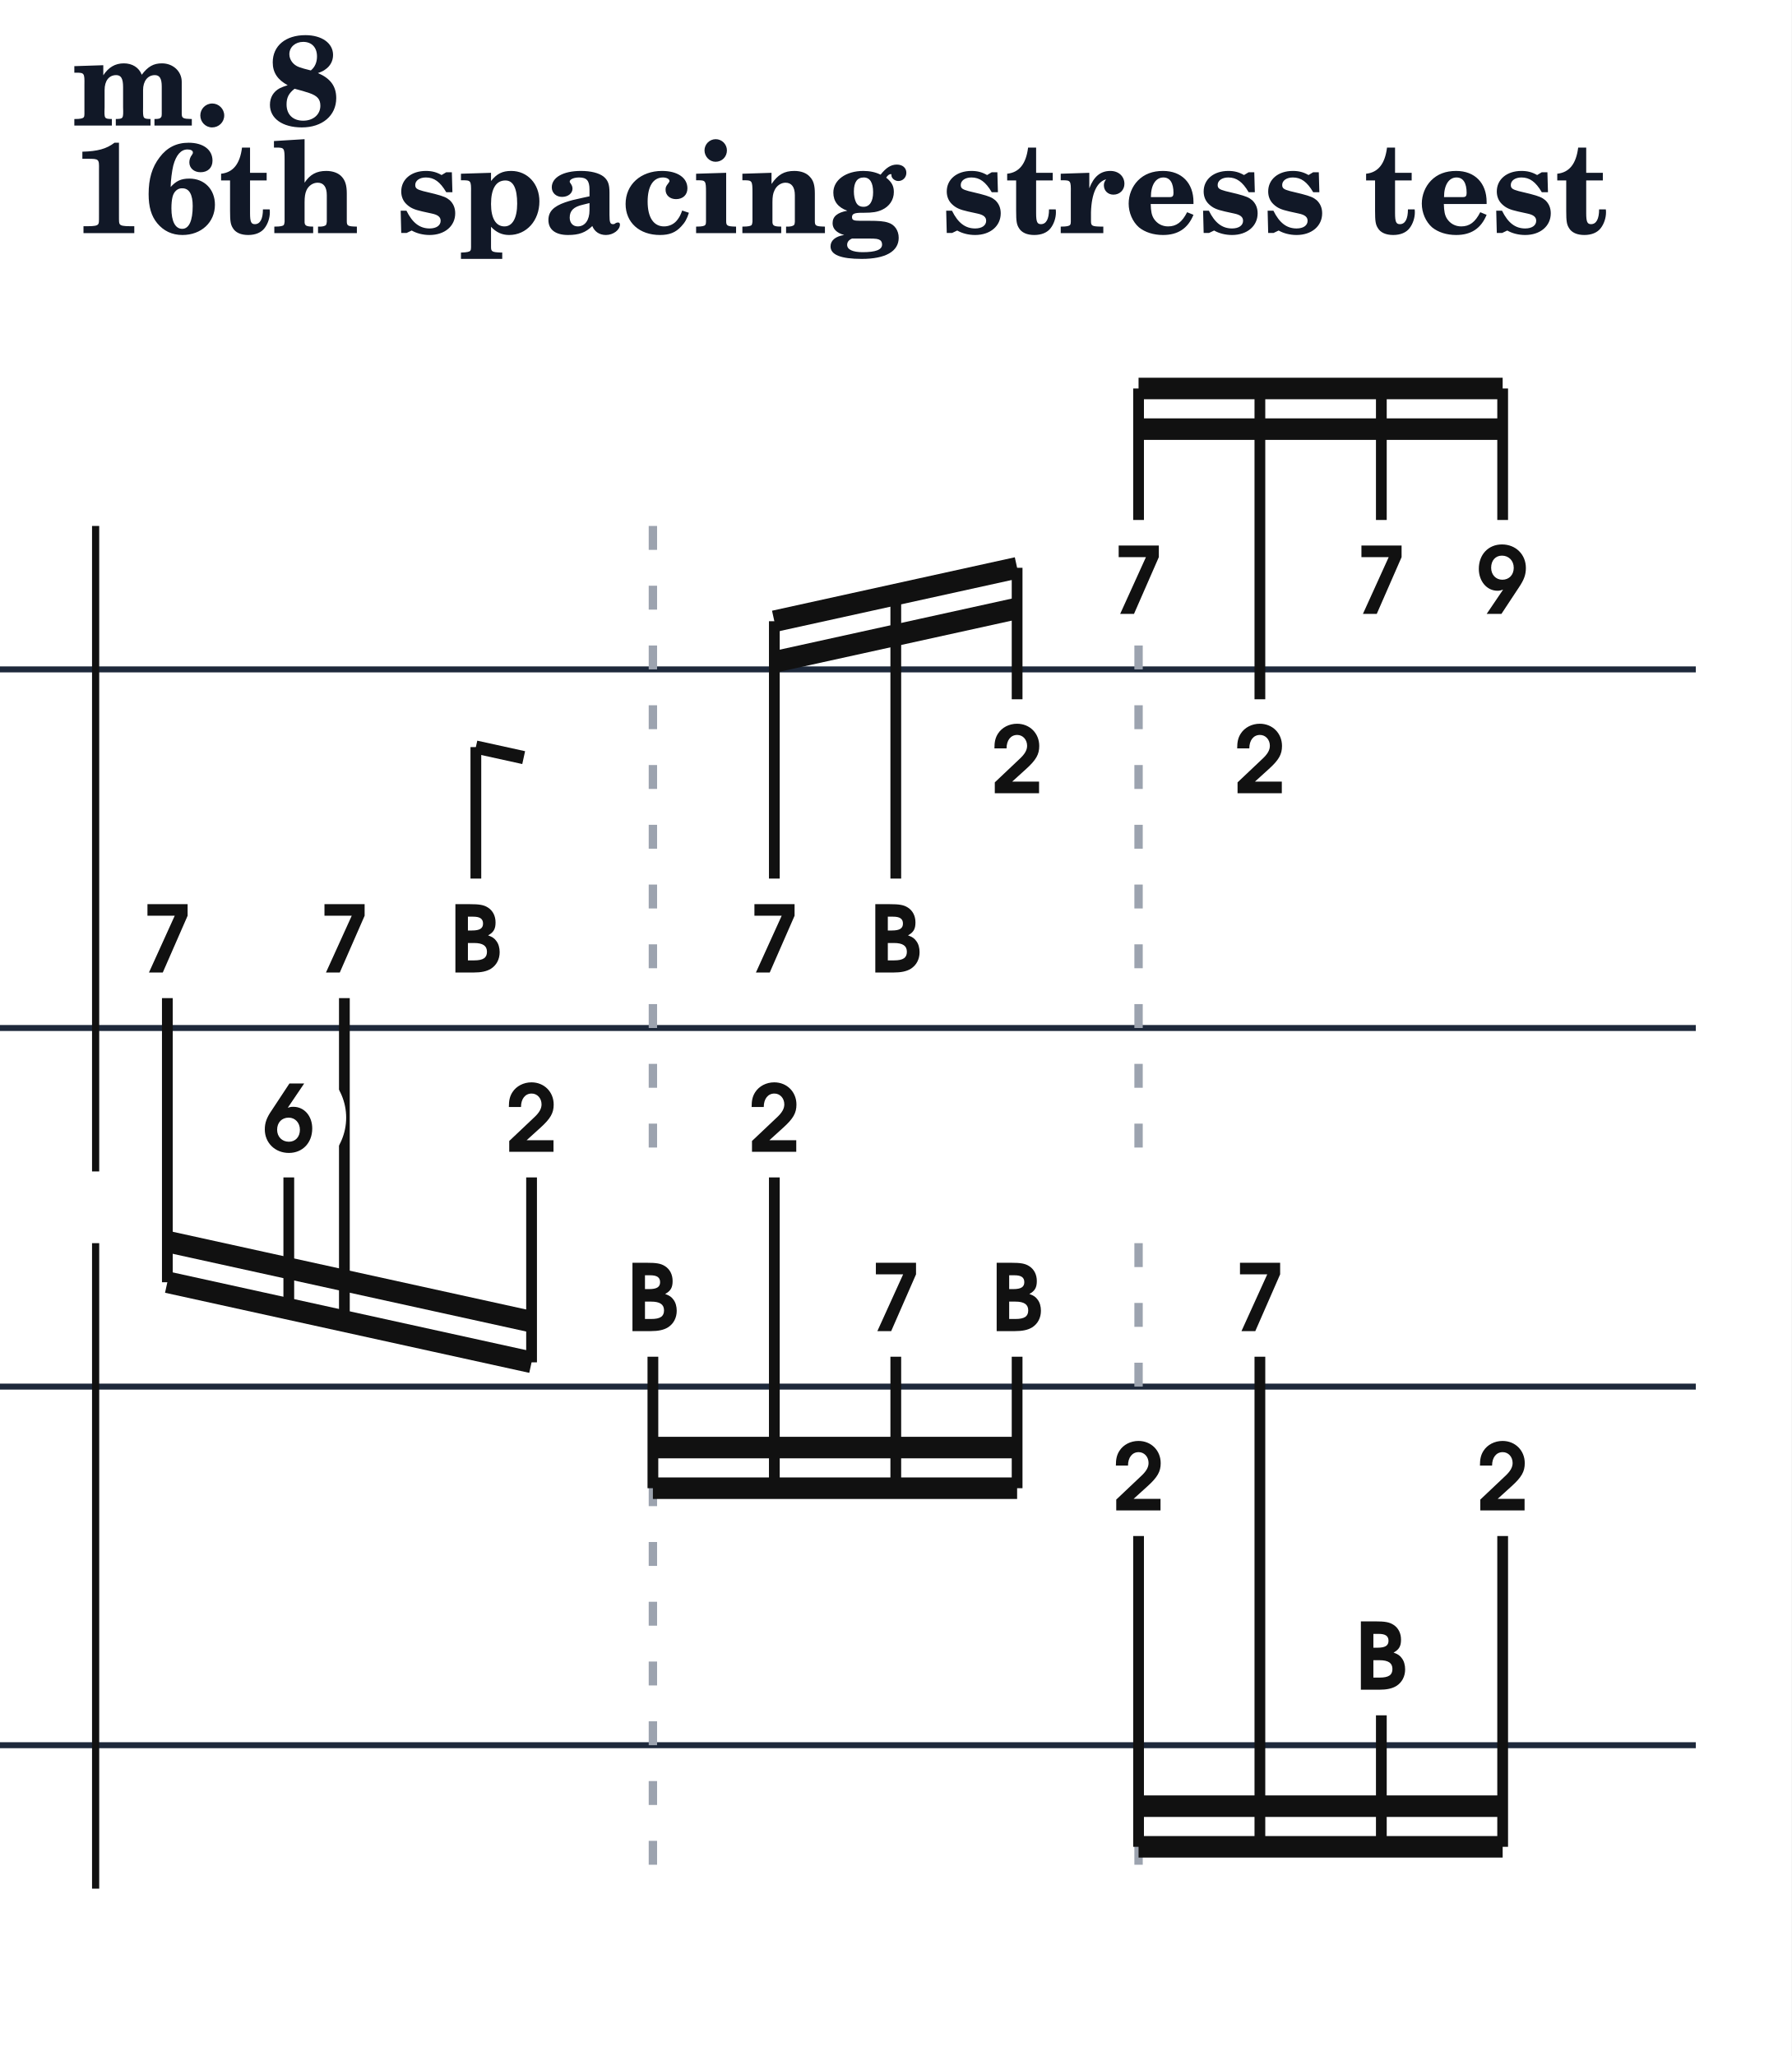
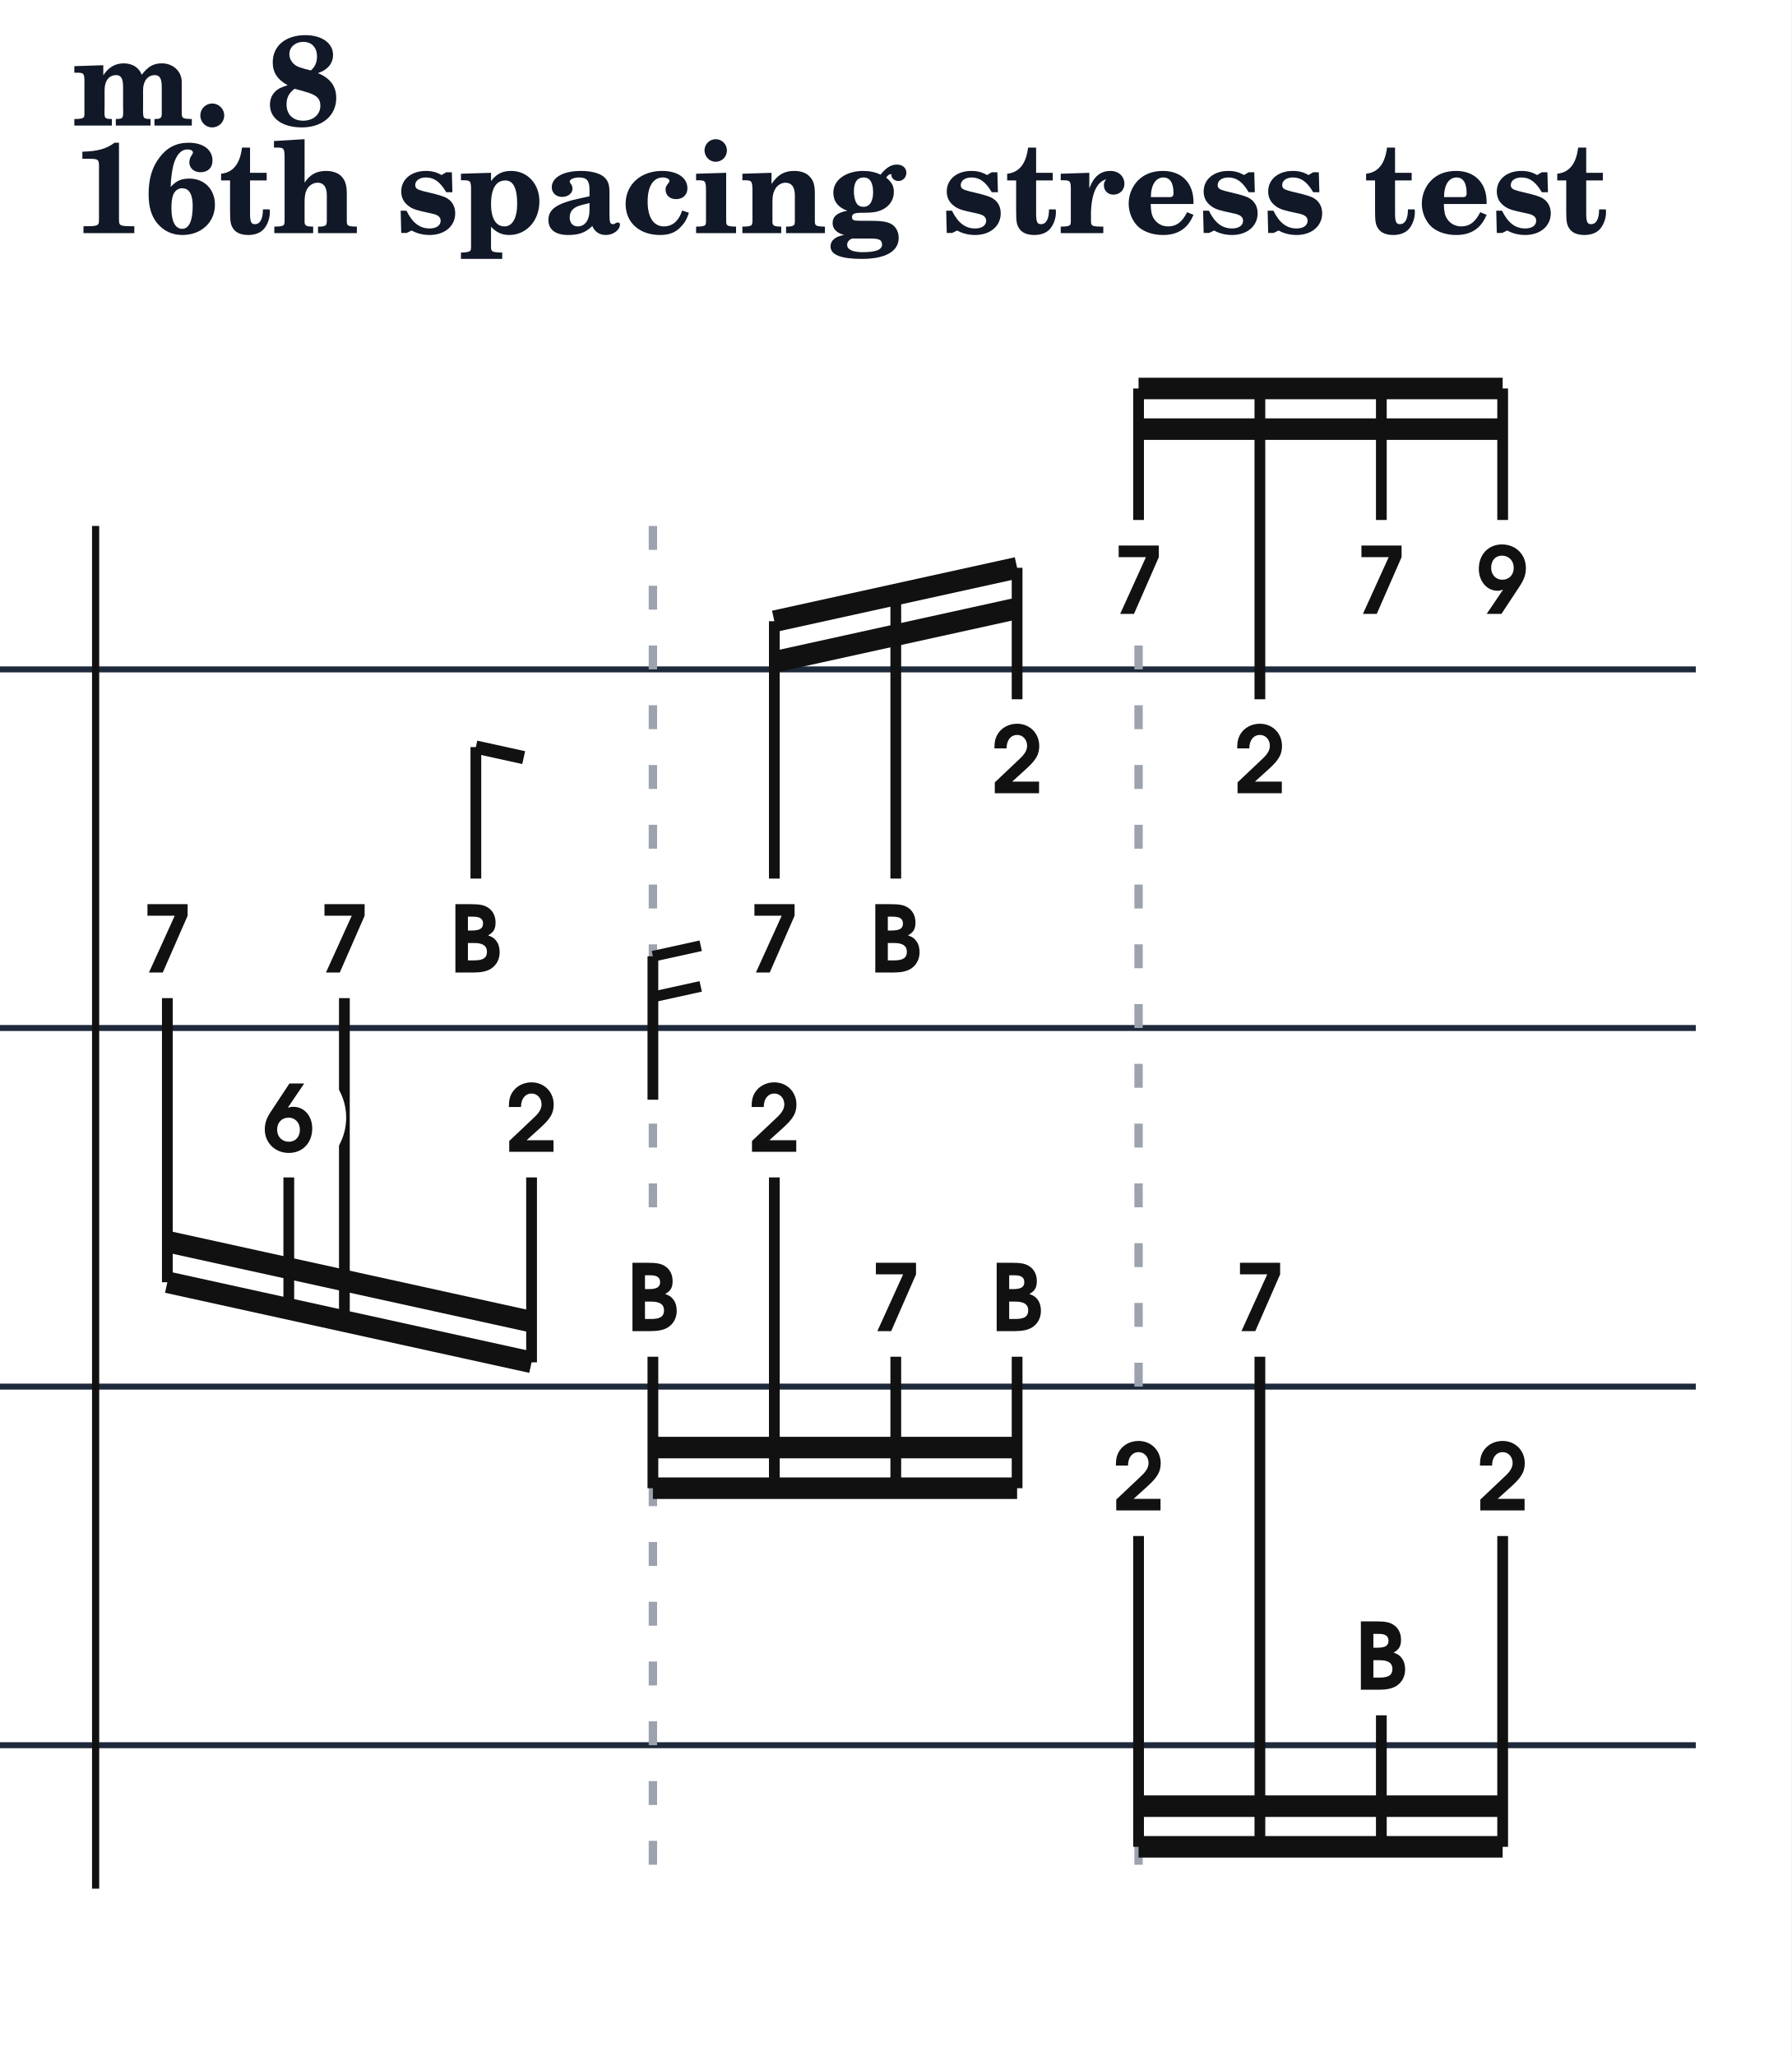
<svg xmlns="http://www.w3.org/2000/svg" viewBox="429.41 290.63 149.87 172.00" width="149.87pt" height="172.00pt" style="background:#FFFFFF;">
  <defs>
    <style>
      .janko-title { font-family: "Century Schoolbook", "Baskerville", "Liberation Serif", "DejaVu Serif", "Times New Roman", Georgia, serif; font-weight: 600; font-size: 11pt; letter-spacing: 0.3px; fill: #111111; }
      .janko-subtitle { font-family: "Century Schoolbook", "Baskerville", "Liberation Serif", "DejaVu Serif", "Times New Roman", Georgia, serif; font-style: italic; font-size: 8.5pt; fill: #333333; }
      .janko-meta { font-family: "Century Schoolbook", "Baskerville", "Liberation Serif", "DejaVu Serif", "Times New Roman", Georgia, serif; font-style: italic; font-size: 8pt; fill: #222222; }
      .janko-running-head { font-family: "Century Schoolbook", "Baskerville", "Liberation Serif", "DejaVu Serif", "Times New Roman", Georgia, serif; font-style: italic; font-size: 7pt; fill: #555555; }
      .janko-page-num { font-family: "Century Schoolbook", "Baskerville", "Liberation Serif", "DejaVu Serif", "Times New Roman", Georgia, serif; font-style: italic; font-size: 8pt; fill: #666666; font-weight: 400; }
      .janko-measure-num { font-family: "Century Schoolbook", "Baskerville", "Liberation Serif", "DejaVu Serif", "Times New Roman", Georgia, serif; font-style: italic; font-size: 7pt; fill: #555555; font-weight: normal; }
      .janko-octave-label { font-family: "DejaVu Sans Mono", monospace; font-size: 7.5pt; font-weight: bold; fill: #6B7280; }
      .janko-hand-label { font-family: "Century Schoolbook", "Baskerville", "Liberation Serif", "DejaVu Serif", "Times New Roman", Georgia, serif; font-style: italic; font-size: 8pt; fill: #555555; }
      .janko-ts-num { font-family: "Century Schoolbook", "Baskerville", "Liberation Serif", "DejaVu Serif", "Times New Roman", Georgia, serif; font-weight: bold; font-size: 14pt; fill: #111111; text-anchor: middle; }
      .janko-caption { font-family: "Century Schoolbook", "Baskerville", "Liberation Serif", "DejaVu Serif", "Times New Roman", Georgia, serif; font-weight: 600; font-size: 8pt; fill: #111827; }
      .janko-caption-sub { font-family: "Century Schoolbook", "Baskerville", "Liberation Serif", "DejaVu Serif", "Times New Roman", Georgia, serif; font-style: italic; font-size: 7.5pt; fill: #4B5563; }
      .janko-digit { font-family: "URW Gothic", "Century Gothic", "ITC Avant Garde Gothic", "Avant Garde", sans-serif; text-anchor: middle; font-weight: bold; }
    </style>
  </defs>
  <rect x="429.41" y="290.63" width="149.87" height="172.00" fill="#FFFFFF" />
  <text x="435.41" y="301.13" class="janko-caption" font-size="7.00pt">m. 8</text>
  <text x="435.41" y="310.13" class="janko-caption" font-size="7.00pt">16th spacing stress test</text>
  <g class="janko-crop-body">
    <g id="system-2">
      <text class="janko-measure-num" x="25.80" y="327.63" text-anchor="end">5</text>
      <g class="janko-staff-lines">
        <line x1="35.80" y1="346.63" x2="571.28" y2="346.63" stroke="#1E293B" stroke-width="0.50" />
        <line x1="35.80" y1="436.63" x2="571.28" y2="436.63" stroke="#1E293B" stroke-width="0.50" />
        <line x1="35.80" y1="376.63" x2="571.28" y2="376.63" stroke="#1E293B" stroke-width="0.50" />
        <line x1="35.80" y1="406.63" x2="571.28" y2="406.63" stroke="#1E293B" stroke-width="0.50" />
      </g>
      <g class="janko-beat-grid">
-         <line class="janko-beat-line" x1="82.42" y1="334.63" x2="82.42" y2="388.63" stroke="#9CA3AF" stroke-width="0.70" stroke-dasharray="2,3" />
-         <line class="janko-beat-line" x1="82.42" y1="394.63" x2="82.42" y2="448.63" stroke="#9CA3AF" stroke-width="0.70" stroke-dasharray="2,3" />
-         <line class="janko-beat-line" x1="123.05" y1="334.63" x2="123.05" y2="388.63" stroke="#9CA3AF" stroke-width="0.70" stroke-dasharray="2,3" />
-         <line class="janko-beat-line" x1="123.05" y1="394.63" x2="123.05" y2="448.63" stroke="#9CA3AF" stroke-width="0.70" stroke-dasharray="2,3" />
-         <line class="janko-beat-line" x1="216.29" y1="334.63" x2="216.29" y2="388.63" stroke="#9CA3AF" stroke-width="0.70" stroke-dasharray="2,3" />
-         <line class="janko-beat-line" x1="216.29" y1="394.63" x2="216.29" y2="448.63" stroke="#9CA3AF" stroke-width="0.70" stroke-dasharray="2,3" />
-         <line class="janko-beat-line" x1="256.92" y1="334.63" x2="256.92" y2="388.63" stroke="#9CA3AF" stroke-width="0.70" stroke-dasharray="2,3" />
-         <line class="janko-beat-line" x1="256.92" y1="394.63" x2="256.92" y2="448.63" stroke="#9CA3AF" stroke-width="0.70" stroke-dasharray="2,3" />
-         <line class="janko-beat-line" x1="350.16" y1="334.63" x2="350.16" y2="388.63" stroke="#9CA3AF" stroke-width="0.70" stroke-dasharray="2,3" />
-         <line class="janko-beat-line" x1="350.16" y1="394.63" x2="350.16" y2="448.63" stroke="#9CA3AF" stroke-width="0.70" stroke-dasharray="2,3" />
-         <line class="janko-beat-line" x1="390.79" y1="334.63" x2="390.79" y2="388.63" stroke="#9CA3AF" stroke-width="0.70" stroke-dasharray="2,3" />
-         <line class="janko-beat-line" x1="390.79" y1="394.63" x2="390.79" y2="448.63" stroke="#9CA3AF" stroke-width="0.70" stroke-dasharray="2,3" />
-         <line class="janko-beat-line" x1="484.03" y1="334.63" x2="484.03" y2="388.63" stroke="#9CA3AF" stroke-width="0.70" stroke-dasharray="2,3" />
-         <line class="janko-beat-line" x1="484.03" y1="394.63" x2="484.03" y2="448.63" stroke="#9CA3AF" stroke-width="0.70" stroke-dasharray="2,3" />
-         <line class="janko-beat-line" x1="524.66" y1="334.63" x2="524.66" y2="388.63" stroke="#9CA3AF" stroke-width="0.70" stroke-dasharray="2,3" />
-         <line class="janko-beat-line" x1="524.66" y1="394.63" x2="524.66" y2="448.63" stroke="#9CA3AF" stroke-width="0.70" stroke-dasharray="2,3" />
+         <line class="janko-beat-line" x1="82.42" y1="334.63" x2="82.42" y2="448.63" stroke="#9CA3AF" stroke-width="0.70" stroke-dasharray="2,3" />
+         <line class="janko-beat-line" x1="123.05" y1="334.63" x2="123.05" y2="448.63" stroke="#9CA3AF" stroke-width="0.70" stroke-dasharray="2,3" />
+         <line class="janko-beat-line" x1="216.29" y1="334.63" x2="216.29" y2="448.63" stroke="#9CA3AF" stroke-width="0.70" stroke-dasharray="2,3" />
+         <line class="janko-beat-line" x1="256.92" y1="334.63" x2="256.92" y2="448.63" stroke="#9CA3AF" stroke-width="0.70" stroke-dasharray="2,3" />
+         <line class="janko-beat-line" x1="350.16" y1="334.63" x2="350.16" y2="448.63" stroke="#9CA3AF" stroke-width="0.70" stroke-dasharray="2,3" />
+         <line class="janko-beat-line" x1="390.79" y1="334.63" x2="390.79" y2="448.63" stroke="#9CA3AF" stroke-width="0.70" stroke-dasharray="2,3" />
+         <line class="janko-beat-line" x1="484.03" y1="334.63" x2="484.03" y2="448.63" stroke="#9CA3AF" stroke-width="0.70" stroke-dasharray="2,3" />
+         <line class="janko-beat-line" x1="524.66" y1="334.63" x2="524.66" y2="448.63" stroke="#9CA3AF" stroke-width="0.70" stroke-dasharray="2,3" />
      </g>
      <g class="janko-barlines">
-         <line class="janko-barline" x1="169.67" y1="334.63" x2="169.67" y2="388.63" stroke="#111111" stroke-width="0.60" />
-         <line class="janko-barline" x1="169.67" y1="394.63" x2="169.67" y2="448.63" stroke="#111111" stroke-width="0.60" />
-         <line class="janko-barline" x1="303.54" y1="334.63" x2="303.54" y2="388.63" stroke="#111111" stroke-width="0.60" />
-         <line class="janko-barline" x1="303.54" y1="394.63" x2="303.54" y2="448.63" stroke="#111111" stroke-width="0.60" />
-         <line class="janko-barline" x1="437.41" y1="334.63" x2="437.41" y2="388.63" stroke="#111111" stroke-width="0.60" />
-         <line class="janko-barline" x1="437.41" y1="394.63" x2="437.41" y2="448.63" stroke="#111111" stroke-width="0.60" />
+         <line class="janko-barline" x1="169.67" y1="334.63" x2="169.67" y2="448.63" stroke="#111111" stroke-width="0.60" />
+         <line class="janko-barline" x1="303.54" y1="334.63" x2="303.54" y2="448.63" stroke="#111111" stroke-width="0.60" />
+         <line class="janko-barline" x1="437.41" y1="334.63" x2="437.41" y2="448.63" stroke="#111111" stroke-width="0.60" />
      </g>
      <g class="janko-notes">
        <g class="janko-beam-group">
          <line class="janko-stem" x1="41.80" y1="424.13" x2="41.80" y2="342.60" stroke="#111111" stroke-width="0.90" />
          <line class="janko-stem" x1="51.96" y1="424.13" x2="51.96" y2="340.36" stroke="#111111" stroke-width="0.90" />
          <line class="janko-stem" x1="62.11" y1="349.13" x2="62.11" y2="338.13" stroke="#111111" stroke-width="0.90" />
          <line class="janko-stem" x1="72.27" y1="349.13" x2="72.27" y2="335.90" stroke="#111111" stroke-width="0.90" />
          <line class="janko-beam" x1="41.80" y1="342.60" x2="72.27" y2="335.90" stroke="#111111" stroke-width="1.80" stroke-linecap="butt" />
          <line class="janko-beam-secondary" x1="41.80" y1="346.00" x2="72.27" y2="339.30" stroke="#111111" stroke-width="1.80" stroke-linecap="butt" />
        </g>
        <g class="janko-beam-group">
          <line class="janko-stem" x1="82.42" y1="349.13" x2="82.42" y2="338.13" stroke="#111111" stroke-width="0.90" />
          <line class="janko-stem" x1="102.73" y1="364.13" x2="102.73" y2="342.60" stroke="#111111" stroke-width="0.90" />
          <line class="janko-beam" x1="82.42" y1="338.13" x2="102.73" y2="342.60" stroke="#111111" stroke-width="1.80" stroke-linecap="butt" />
        </g>
        <g class="janko-beam-group">
          <line class="janko-stem" x1="92.58" y1="419.13" x2="92.58" y2="430.13" stroke="#111111" stroke-width="0.90" />
          <line class="janko-stem" x1="102.73" y1="419.13" x2="102.73" y2="430.13" stroke="#111111" stroke-width="0.90" />
          <line class="janko-stem" x1="112.89" y1="419.13" x2="112.89" y2="430.13" stroke="#111111" stroke-width="0.90" />
          <line class="janko-beam" x1="92.58" y1="430.13" x2="112.89" y2="430.13" stroke="#111111" stroke-width="1.80" stroke-linecap="butt" />
          <line class="janko-beam-secondary" x1="92.58" y1="426.73" x2="112.89" y2="426.73" stroke="#111111" stroke-width="1.80" stroke-linecap="butt" />
        </g>
        <g class="janko-beam-group">
          <line class="janko-stem" x1="117.55" y1="404.13" x2="117.55" y2="423.85" stroke="#111111" stroke-width="0.90" />
          <line class="janko-stem" x1="138.15" y1="404.13" x2="138.15" y2="423.85" stroke="#111111" stroke-width="0.90" />
          <line class="janko-stem" x1="147.75" y1="404.13" x2="147.75" y2="423.85" stroke="#111111" stroke-width="0.90" />
          <line class="janko-stem" x1="157.35" y1="404.13" x2="157.35" y2="423.85" stroke="#111111" stroke-width="0.90" />
          <line class="janko-beam" x1="117.55" y1="423.85" x2="157.35" y2="423.85" stroke="#111111" stroke-width="1.80" stroke-linecap="butt" />
          <line class="janko-beam-secondary" x1="117.55" y1="420.45" x2="157.35" y2="420.45" stroke="#111111" stroke-width="1.80" stroke-linecap="butt" />
        </g>
        <g class="janko-beam-group">
          <line class="janko-stem" x1="128.55" y1="394.13" x2="128.55" y2="342.35" stroke="#111111" stroke-width="0.90" />
          <line class="janko-stem" x1="147.75" y1="349.13" x2="147.75" y2="338.13" stroke="#111111" stroke-width="0.90" />
          <line class="janko-beam" x1="128.55" y1="342.35" x2="147.75" y2="338.13" stroke="#111111" stroke-width="1.80" stroke-linecap="butt" />
        </g>
        <g class="janko-beam-group">
          <line class="janko-stem" x1="175.67" y1="419.13" x2="175.67" y2="442.90" stroke="#111111" stroke-width="0.90" />
          <line class="janko-stem" x1="185.83" y1="434.13" x2="185.83" y2="445.13" stroke="#111111" stroke-width="0.90" />
          <line class="janko-beam" x1="175.67" y1="442.90" x2="185.83" y2="445.13" stroke="#111111" stroke-width="1.80" stroke-linecap="butt" />
          <line class="janko-beam-secondary" x1="175.67" y1="439.50" x2="185.83" y2="441.73" stroke="#111111" stroke-width="1.80" stroke-linecap="butt" />
        </g>
        <g class="janko-beam-group">
          <line class="janko-stem" x1="195.98" y1="349.13" x2="195.98" y2="338.13" stroke="#111111" stroke-width="0.90" />
          <line class="janko-stem" x1="206.14" y1="349.13" x2="206.14" y2="338.13" stroke="#111111" stroke-width="0.90" />
          <line class="janko-beam" x1="195.98" y1="338.13" x2="206.14" y2="338.13" stroke="#111111" stroke-width="1.80" stroke-linecap="butt" />
          <line class="janko-beam-secondary" x1="195.98" y1="341.53" x2="206.14" y2="341.53" stroke="#111111" stroke-width="1.80" stroke-linecap="butt" />
        </g>
        <g class="janko-beam-group">
          <line class="janko-stem" x1="216.29" y1="349.13" x2="216.29" y2="338.13" stroke="#111111" stroke-width="0.90" />
          <line class="janko-stem" x1="236.61" y1="364.13" x2="236.61" y2="342.60" stroke="#111111" stroke-width="0.90" />
          <line class="janko-beam" x1="216.29" y1="338.13" x2="236.61" y2="342.60" stroke="#111111" stroke-width="1.80" stroke-linecap="butt" />
        </g>
        <g class="janko-beam-group">
          <line class="janko-stem" x1="226.45" y1="419.13" x2="226.45" y2="432.36" stroke="#111111" stroke-width="0.90" />
          <line class="janko-stem" x1="236.61" y1="419.13" x2="236.61" y2="430.13" stroke="#111111" stroke-width="0.90" />
          <line class="janko-stem" x1="246.76" y1="404.13" x2="246.76" y2="427.90" stroke="#111111" stroke-width="0.90" />
          <line class="janko-beam" x1="226.45" y1="432.36" x2="246.76" y2="427.90" stroke="#111111" stroke-width="1.80" stroke-linecap="butt" />
          <line class="janko-beam-secondary" x1="226.45" y1="428.96" x2="246.76" y2="424.50" stroke="#111111" stroke-width="1.80" stroke-linecap="butt" />
        </g>
        <g class="janko-beam-group">
          <line class="janko-stem" x1="256.92" y1="379.13" x2="256.92" y2="342.60" stroke="#111111" stroke-width="0.90" />
          <line class="janko-stem" x1="277.23" y1="349.13" x2="277.23" y2="338.13" stroke="#111111" stroke-width="0.90" />
          <line class="janko-beam" x1="256.92" y1="342.60" x2="277.23" y2="338.13" stroke="#111111" stroke-width="1.80" stroke-linecap="butt" />
        </g>
        <g class="janko-beam-group">
          <line class="janko-stem" x1="256.92" y1="404.13" x2="256.92" y2="415.13" stroke="#111111" stroke-width="0.90" />
          <line class="janko-stem" x1="267.07" y1="404.13" x2="267.07" y2="415.13" stroke="#111111" stroke-width="0.90" />
          <line class="janko-stem" x1="277.23" y1="389.13" x2="277.23" y2="415.13" stroke="#111111" stroke-width="0.90" />
          <line class="janko-stem" x1="287.38" y1="404.13" x2="287.38" y2="415.13" stroke="#111111" stroke-width="0.90" />
          <line class="janko-beam" x1="256.92" y1="415.13" x2="287.38" y2="415.13" stroke="#111111" stroke-width="1.80" stroke-linecap="butt" />
          <line class="janko-beam-secondary" x1="256.92" y1="411.73" x2="287.38" y2="411.73" stroke="#111111" stroke-width="1.80" stroke-linecap="butt" />
        </g>
        <g class="janko-beam-group">
          <line class="janko-stem" x1="309.54" y1="419.13" x2="309.54" y2="430.13" stroke="#111111" stroke-width="0.90" />
          <line class="janko-stem" x1="319.70" y1="404.13" x2="319.70" y2="427.90" stroke="#111111" stroke-width="0.90" />
          <line class="janko-beam" x1="309.54" y1="430.13" x2="319.70" y2="427.90" stroke="#111111" stroke-width="1.80" stroke-linecap="butt" />
          <line class="janko-beam-secondary" x1="309.54" y1="426.73" x2="319.70" y2="424.50" stroke="#111111" stroke-width="1.80" stroke-linecap="butt" />
        </g>
        <g class="janko-beam-group">
          <line class="janko-stem" x1="329.85" y1="349.13" x2="329.85" y2="338.13" stroke="#111111" stroke-width="0.90" />
          <line class="janko-stem" x1="340.01" y1="349.13" x2="340.01" y2="338.13" stroke="#111111" stroke-width="0.90" />
          <line class="janko-beam" x1="329.85" y1="338.13" x2="340.01" y2="338.13" stroke="#111111" stroke-width="1.80" stroke-linecap="butt" />
          <line class="janko-beam-secondary" x1="329.85" y1="341.53" x2="340.01" y2="341.53" stroke="#111111" stroke-width="1.80" stroke-linecap="butt" />
        </g>
        <g class="janko-beam-group">
          <line class="janko-stem" x1="350.16" y1="349.13" x2="350.16" y2="338.13" stroke="#111111" stroke-width="0.90" />
          <line class="janko-stem" x1="370.48" y1="349.13" x2="370.48" y2="338.13" stroke="#111111" stroke-width="0.90" />
          <line class="janko-beam" x1="350.16" y1="338.13" x2="370.48" y2="338.13" stroke="#111111" stroke-width="1.80" stroke-linecap="butt" />
        </g>
        <g class="janko-beam-group">
          <line class="janko-stem" x1="360.32" y1="404.13" x2="360.32" y2="417.36" stroke="#111111" stroke-width="0.90" />
          <line class="janko-stem" x1="370.48" y1="404.13" x2="370.48" y2="415.13" stroke="#111111" stroke-width="0.90" />
          <line class="janko-stem" x1="380.63" y1="389.13" x2="380.63" y2="412.90" stroke="#111111" stroke-width="0.90" />
          <line class="janko-beam" x1="360.32" y1="417.36" x2="380.63" y2="412.90" stroke="#111111" stroke-width="1.80" stroke-linecap="butt" />
          <line class="janko-beam-secondary" x1="360.32" y1="413.96" x2="380.63" y2="409.50" stroke="#111111" stroke-width="1.80" stroke-linecap="butt" />
        </g>
        <g class="janko-beam-group">
          <line class="janko-stem" x1="390.79" y1="389.13" x2="390.79" y2="400.13" stroke="#111111" stroke-width="0.90" />
          <line class="janko-stem" x1="400.94" y1="389.13" x2="400.94" y2="400.13" stroke="#111111" stroke-width="0.90" />
          <line class="janko-stem" x1="411.10" y1="389.13" x2="411.10" y2="400.13" stroke="#111111" stroke-width="0.90" />
          <line class="janko-stem" x1="421.25" y1="389.13" x2="421.25" y2="400.13" stroke="#111111" stroke-width="0.90" />
          <line class="janko-beam" x1="390.79" y1="400.13" x2="421.25" y2="400.13" stroke="#111111" stroke-width="1.80" stroke-linecap="butt" />
          <line class="janko-beam-secondary" x1="390.79" y1="396.73" x2="421.25" y2="396.73" stroke="#111111" stroke-width="1.80" stroke-linecap="butt" />
        </g>
        <g class="janko-beam-group">
          <line class="janko-stem" x1="443.41" y1="374.13" x2="443.41" y2="397.90" stroke="#111111" stroke-width="0.90" />
          <line class="janko-stem" x1="453.57" y1="389.13" x2="453.57" y2="400.13" stroke="#111111" stroke-width="0.90" />
          <line class="janko-stem" x1="458.22" y1="374.13" x2="458.22" y2="401.15" stroke="#111111" stroke-width="0.90" />
          <line class="janko-stem" x1="473.88" y1="389.13" x2="473.88" y2="404.60" stroke="#111111" stroke-width="0.90" />
          <line class="janko-beam" x1="443.41" y1="397.90" x2="473.88" y2="404.60" stroke="#111111" stroke-width="1.80" stroke-linecap="butt" />
          <line class="janko-beam-secondary" x1="443.41" y1="394.50" x2="473.88" y2="401.20" stroke="#111111" stroke-width="1.80" stroke-linecap="butt" />
        </g>
        <g class="janko-beam-group">
          <line class="janko-stem" x1="484.03" y1="404.13" x2="484.03" y2="415.13" stroke="#111111" stroke-width="0.90" />
          <line class="janko-stem" x1="494.19" y1="389.13" x2="494.19" y2="415.13" stroke="#111111" stroke-width="0.90" />
          <line class="janko-stem" x1="504.35" y1="404.13" x2="504.35" y2="415.13" stroke="#111111" stroke-width="0.90" />
          <line class="janko-stem" x1="514.50" y1="404.13" x2="514.50" y2="415.13" stroke="#111111" stroke-width="0.90" />
          <line class="janko-beam" x1="484.03" y1="415.13" x2="514.50" y2="415.13" stroke="#111111" stroke-width="1.80" stroke-linecap="butt" />
          <line class="janko-beam-secondary" x1="484.03" y1="411.73" x2="514.50" y2="411.73" stroke="#111111" stroke-width="1.80" stroke-linecap="butt" />
        </g>
        <g class="janko-beam-group">
          <line class="janko-stem" x1="494.19" y1="364.13" x2="494.19" y2="342.60" stroke="#111111" stroke-width="0.90" />
          <line class="janko-stem" x1="504.35" y1="364.13" x2="504.35" y2="340.36" stroke="#111111" stroke-width="0.90" />
          <line class="janko-stem" x1="514.50" y1="349.13" x2="514.50" y2="338.13" stroke="#111111" stroke-width="0.90" />
          <line class="janko-beam" x1="494.19" y1="342.60" x2="514.50" y2="338.13" stroke="#111111" stroke-width="1.80" stroke-linecap="butt" />
          <line class="janko-beam-secondary" x1="494.19" y1="346.00" x2="514.50" y2="341.53" stroke="#111111" stroke-width="1.80" stroke-linecap="butt" />
        </g>
        <g class="janko-beam-group">
          <line class="janko-stem" x1="524.66" y1="419.13" x2="524.66" y2="445.13" stroke="#111111" stroke-width="0.90" />
          <line class="janko-stem" x1="534.81" y1="404.13" x2="534.81" y2="445.13" stroke="#111111" stroke-width="0.90" />
          <line class="janko-stem" x1="544.97" y1="434.13" x2="544.97" y2="445.13" stroke="#111111" stroke-width="0.90" />
          <line class="janko-stem" x1="555.12" y1="419.13" x2="555.12" y2="445.13" stroke="#111111" stroke-width="0.90" />
          <line class="janko-beam" x1="524.66" y1="445.13" x2="555.12" y2="445.13" stroke="#111111" stroke-width="1.80" stroke-linecap="butt" />
          <line class="janko-beam-secondary" x1="524.66" y1="441.73" x2="555.12" y2="441.73" stroke="#111111" stroke-width="1.80" stroke-linecap="butt" />
        </g>
        <g class="janko-beam-group">
          <line class="janko-stem" x1="524.66" y1="334.13" x2="524.66" y2="323.13" stroke="#111111" stroke-width="0.90" />
          <line class="janko-stem" x1="534.81" y1="349.13" x2="534.81" y2="323.13" stroke="#111111" stroke-width="0.90" />
          <line class="janko-stem" x1="544.97" y1="334.13" x2="544.97" y2="323.13" stroke="#111111" stroke-width="0.90" />
          <line class="janko-stem" x1="555.12" y1="334.13" x2="555.12" y2="323.13" stroke="#111111" stroke-width="0.90" />
          <line class="janko-beam" x1="524.66" y1="323.13" x2="555.12" y2="323.13" stroke="#111111" stroke-width="1.80" stroke-linecap="butt" />
          <line class="janko-beam-secondary" x1="524.66" y1="326.53" x2="555.12" y2="326.53" stroke="#111111" stroke-width="1.80" stroke-linecap="butt" />
        </g>
        <line class="janko-stem" x1="62.11" y1="434.13" x2="62.11" y2="445.13" stroke="#111111" stroke-width="0.90" />
        <line class="janko-flag" data-stem-x="62.11" data-flag-index="1" x1="62.11" y1="445.13" x2="66.11" y2="444.25" stroke="#111111" stroke-width="1.10" stroke-linecap="butt" data-subdivision-style="kinetic-tab-beam" />
        <circle class="janko-augmentation-dot" cx="54.11" cy="429.13" r="0.75" fill="#111111" />
        <line class="janko-stem" x1="195.98" y1="419.13" x2="195.98" y2="430.13" stroke="#111111" stroke-width="0.90" />
        <line class="janko-flag" data-stem-x="195.98" data-flag-index="1" x1="195.98" y1="430.13" x2="199.98" y2="429.25" stroke="#111111" stroke-width="1.10" stroke-linecap="butt" data-subdivision-style="kinetic-tab-beam" />
        <circle class="janko-augmentation-dot" cx="187.98" cy="414.13" r="0.75" fill="#111111" />
        <line class="janko-stem" x1="329.85" y1="419.13" x2="329.85" y2="430.13" stroke="#111111" stroke-width="0.90" />
        <line class="janko-flag" data-stem-x="329.85" data-flag-index="1" x1="329.85" y1="430.13" x2="333.85" y2="429.25" stroke="#111111" stroke-width="1.10" stroke-linecap="butt" data-subdivision-style="kinetic-tab-beam" />
        <circle class="janko-augmentation-dot" cx="321.85" cy="414.13" r="0.75" fill="#111111" />
        <line class="janko-stem" x1="390.79" y1="334.13" x2="390.79" y2="323.13" stroke="#111111" stroke-width="0.90" />
        <line class="janko-flag" data-stem-x="390.79" data-flag-index="1" x1="390.79" y1="323.13" x2="394.79" y2="324.01" stroke="#111111" stroke-width="1.10" stroke-linecap="butt" data-subdivision-style="kinetic-tab-beam" />
        <line class="janko-stem" x1="411.10" y1="349.13" x2="411.10" y2="338.13" stroke="#111111" stroke-width="0.90" />
        <line class="janko-stem" x1="469.22" y1="364.13" x2="469.22" y2="353.13" stroke="#111111" stroke-width="0.90" />
        <line class="janko-flag" data-stem-x="469.22" data-flag-index="1" x1="469.22" y1="353.13" x2="473.22" y2="354.01" stroke="#111111" stroke-width="1.10" stroke-linecap="butt" data-subdivision-style="kinetic-tab-beam" />
+         <g class="janko-rest-group" data-rest-tick="720" data-rest-value="eighth" data-rest-hand="RH" data-rest-style="kinetic-monoline">
+           <line class="janko-rest-stem" x1="175.67" y1="370.63" x2="175.67" y2="382.63" stroke="#111111" stroke-width="0.90" stroke-linecap="butt" />
+           <line class="janko-rest-tab" data-rest-tab="1" x1="175.67" y1="370.63" x2="179.67" y2="369.75" stroke="#111111" stroke-width="0.90" stroke-linecap="butt" />
+         </g>
+         <g class="janko-rest-group" data-rest-tick="864" data-rest-value="eighth" data-rest-hand="RH" data-rest-style="kinetic-monoline">
+           <line class="janko-rest-stem" x1="309.54" y1="370.63" x2="309.54" y2="382.63" stroke="#111111" stroke-width="0.90" stroke-linecap="butt" />
+           <line class="janko-rest-tab" data-rest-tab="1" x1="309.54" y1="370.63" x2="313.54" y2="369.75" stroke="#111111" stroke-width="0.90" stroke-linecap="butt" />
+         </g>
+         <g class="janko-rest-group" data-rest-tick="1056" data-rest-value="sixteenth" data-rest-hand="RH" data-rest-style="kinetic-monoline">
+           <line class="janko-rest-stem" x1="484.03" y1="370.63" x2="484.03" y2="382.63" stroke="#111111" stroke-width="0.90" stroke-linecap="butt" />
+           <line class="janko-rest-tab" data-rest-tab="1" x1="484.03" y1="370.63" x2="488.03" y2="369.75" stroke="#111111" stroke-width="0.90" stroke-linecap="butt" />
+           <line class="janko-rest-tab" data-rest-tab="2" x1="484.03" y1="374.03" x2="488.03" y2="373.15" stroke="#111111" stroke-width="0.90" stroke-linecap="butt" />
+         </g>
        <circle class="janko-knockout" cx="41.80" cy="429.13" r="4.80" fill="#FFFFFF" />
        <text class="janko-digit" x="41.80" y="431.99" font-weight="700" font-size="5.8pt" fill="#111111">B</text>
        <circle class="janko-knockout" cx="51.96" cy="429.13" r="4.80" fill="#FFFFFF" />
        <text class="janko-digit" x="51.96" y="431.99" font-weight="700" font-size="5.8pt" fill="#111111">9</text>
        <circle class="janko-knockout" cx="62.11" cy="354.13" r="4.80" fill="#FFFFFF" />
        <text class="janko-digit" x="62.11" y="356.99" font-weight="800" font-size="5.8pt" fill="#111111">2</text>
        <circle class="janko-knockout" cx="62.11" cy="429.13" r="4.80" fill="#FFFFFF" />
        <text class="janko-digit" x="62.11" y="431.99" font-weight="700" font-size="5.8pt" fill="#111111">B</text>
        <circle class="janko-knockout" cx="72.27" cy="354.13" r="4.80" fill="#FFFFFF" />
        <text class="janko-digit" x="72.27" y="356.99" font-weight="800" font-size="5.8pt" fill="#111111">0</text>
        <circle class="janko-knockout" cx="82.42" cy="354.13" r="4.80" fill="#FFFFFF" />
        <text class="janko-digit" x="82.42" y="356.99" font-weight="800" font-size="5.8pt" fill="#111111">2</text>
        <circle class="janko-knockout" cx="92.58" cy="414.13" r="4.80" fill="#FFFFFF" />
        <text class="janko-digit" x="92.58" y="416.99" font-weight="800" font-size="5.8pt" fill="#111111">2</text>
        <circle class="janko-knockout" cx="102.73" cy="414.13" r="4.80" fill="#FFFFFF" />
        <text class="janko-digit" x="102.73" y="416.99" font-weight="800" font-size="5.8pt" fill="#111111">4</text>
        <circle class="janko-knockout" cx="102.73" cy="369.13" r="4.80" fill="#FFFFFF" />
        <text class="janko-digit" x="102.73" y="371.99" font-weight="700" font-size="5.8pt" fill="#111111">7</text>
        <circle class="janko-knockout" cx="112.89" cy="414.13" r="4.80" fill="#FFFFFF" />
        <text class="janko-digit" x="112.89" y="416.99" font-weight="800" font-size="5.8pt" fill="#111111">6</text>
        <circle class="janko-knockout" cx="117.55" cy="399.13" r="4.80" fill="#FFFFFF" />
        <text class="janko-digit" x="117.55" y="401.99" font-weight="700" font-size="5.8pt" fill="#111111">7</text>
        <circle class="janko-knockout" cx="128.55" cy="399.13" r="4.80" fill="#FFFFFF" />
        <text class="janko-digit" x="128.55" y="401.99" font-weight="700" font-size="5.8pt" fill="#111111">B</text>
        <circle class="janko-knockout" cx="138.15" cy="399.13" r="4.80" fill="#FFFFFF" />
        <text class="janko-digit" x="138.15" y="401.99" font-weight="700" font-size="5.8pt" fill="#111111">9</text>
        <circle class="janko-knockout" cx="147.75" cy="354.13" r="4.80" fill="#FFFFFF" />
        <text class="janko-digit" x="147.75" y="356.99" font-weight="800" font-size="5.8pt" fill="#111111">2</text>
        <circle class="janko-knockout" cx="147.75" cy="399.13" r="4.80" fill="#FFFFFF" />
        <text class="janko-digit" x="147.75" y="401.99" font-weight="700" font-size="5.8pt" fill="#111111">B</text>
        <circle class="janko-knockout" cx="157.35" cy="399.13" r="4.80" fill="#FFFFFF" />
        <text class="janko-digit" x="157.35" y="401.99" font-weight="700" font-size="5.8pt" fill="#111111">7</text>
        <circle class="janko-knockout" cx="175.67" cy="414.13" r="4.80" fill="#FFFFFF" />
        <text class="janko-digit" x="175.67" y="416.99" font-weight="800" font-size="5.8pt" fill="#111111">0</text>
        <circle class="janko-knockout" cx="185.83" cy="429.13" r="4.80" fill="#FFFFFF" />
        <text class="janko-digit" x="185.83" y="431.99" font-weight="700" font-size="5.8pt" fill="#111111">B</text>
        <circle class="janko-knockout" cx="195.98" cy="414.13" r="4.80" fill="#FFFFFF" />
        <text class="janko-digit" x="195.98" y="416.99" font-weight="800" font-size="5.8pt" fill="#111111">0</text>
        <circle class="janko-knockout" cx="195.98" cy="354.13" r="4.80" fill="#FFFFFF" />
        <text class="janko-digit" x="195.98" y="356.99" font-weight="800" font-size="5.8pt" fill="#111111">4</text>
        <circle class="janko-knockout" cx="206.14" cy="354.13" r="4.80" fill="#FFFFFF" />
        <text class="janko-digit" x="206.14" y="356.99" font-weight="800" font-size="5.8pt" fill="#111111">2</text>
        <circle class="janko-knockout" cx="216.29" cy="354.13" r="4.80" fill="#FFFFFF" />
        <text class="janko-digit" x="216.29" y="356.99" font-weight="800" font-size="5.8pt" fill="#111111">4</text>
        <circle class="janko-knockout" cx="226.45" cy="414.13" r="4.80" fill="#FFFFFF" />
        <text class="janko-digit" x="226.45" y="416.99" font-weight="800" font-size="5.8pt" fill="#111111">4</text>
        <circle class="janko-knockout" cx="236.61" cy="414.13" r="4.80" fill="#FFFFFF" />
        <text class="janko-digit" x="236.61" y="416.99" font-weight="800" font-size="5.8pt" fill="#111111">6</text>
        <circle class="janko-knockout" cx="236.61" cy="369.13" r="4.80" fill="#FFFFFF" />
        <text class="janko-digit" x="236.61" y="371.99" font-weight="700" font-size="5.8pt" fill="#111111">9</text>
        <circle class="janko-knockout" cx="246.76" cy="399.13" r="4.80" fill="#FFFFFF" />
        <text class="janko-digit" x="246.76" y="401.99" font-weight="700" font-size="5.8pt" fill="#111111">7</text>
        <circle class="janko-knockout" cx="256.92" cy="384.13" r="4.80" fill="#FFFFFF" />
        <text class="janko-digit" x="256.92" y="386.99" font-weight="800" font-size="5.8pt" fill="#111111">0</text>
        <circle class="janko-knockout" cx="256.92" cy="399.13" r="4.80" fill="#FFFFFF" />
        <text class="janko-digit" x="256.92" y="401.99" font-weight="700" font-size="5.8pt" fill="#111111">9</text>
        <circle class="janko-knockout" cx="267.07" cy="399.13" r="4.80" fill="#FFFFFF" />
        <text class="janko-digit" x="267.07" y="401.99" font-weight="700" font-size="5.8pt" fill="#111111">B</text>
        <circle class="janko-knockout" cx="277.23" cy="384.13" r="4.80" fill="#FFFFFF" />
        <text class="janko-digit" x="277.23" y="386.99" font-weight="800" font-size="5.8pt" fill="#111111">0</text>
        <circle class="janko-knockout" cx="277.23" cy="354.13" r="4.80" fill="#FFFFFF" />
        <text class="janko-digit" x="277.23" y="356.99" font-weight="800" font-size="5.8pt" fill="#111111">4</text>
        <circle class="janko-knockout" cx="287.38" cy="399.13" r="4.80" fill="#FFFFFF" />
        <text class="janko-digit" x="287.38" y="401.99" font-weight="700" font-size="5.8pt" fill="#111111">9</text>
        <circle class="janko-knockout" cx="309.54" cy="414.13" r="4.80" fill="#FFFFFF" />
        <text class="janko-digit" x="309.54" y="416.99" font-weight="800" font-size="5.8pt" fill="#111111">2</text>
        <circle class="janko-knockout" cx="319.70" cy="399.13" r="4.80" fill="#FFFFFF" />
        <text class="janko-digit" x="319.70" y="401.99" font-weight="700" font-size="5.8pt" fill="#111111">1</text>
        <circle class="janko-knockout" cx="329.85" cy="414.13" r="4.80" fill="#FFFFFF" />
        <text class="janko-digit" x="329.85" y="416.99" font-weight="800" font-size="5.8pt" fill="#111111">2</text>
        <circle class="janko-knockout" cx="329.85" cy="354.13" r="4.80" fill="#FFFFFF" />
        <text class="janko-digit" x="329.85" y="356.99" font-weight="800" font-size="5.8pt" fill="#111111">6</text>
        <circle class="janko-knockout" cx="340.01" cy="354.13" r="4.80" fill="#FFFFFF" />
        <text class="janko-digit" x="340.01" y="356.99" font-weight="800" font-size="5.8pt" fill="#111111">4</text>
        <circle class="janko-knockout" cx="350.16" cy="354.13" r="4.80" fill="#FFFFFF" />
        <text class="janko-digit" x="350.16" y="356.99" font-weight="800" font-size="5.8pt" fill="#111111">6</text>
        <circle class="janko-knockout" cx="360.32" cy="399.13" r="4.80" fill="#FFFFFF" />
        <text class="janko-digit" x="360.32" y="401.99" font-weight="700" font-size="5.8pt" fill="#111111">9</text>
        <circle class="janko-knockout" cx="370.48" cy="354.13" r="4.80" fill="#FFFFFF" />
        <text class="janko-digit" x="370.48" y="356.99" font-weight="800" font-size="5.8pt" fill="#111111">2</text>
        <circle class="janko-knockout" cx="370.48" cy="399.13" r="4.80" fill="#FFFFFF" />
        <text class="janko-digit" x="370.48" y="401.99" font-weight="700" font-size="5.8pt" fill="#111111">B</text>
        <circle class="janko-knockout" cx="380.63" cy="384.13" r="4.80" fill="#FFFFFF" />
        <text class="janko-digit" x="380.63" y="386.99" font-weight="800" font-size="5.8pt" fill="#111111">0</text>
        <circle class="janko-knockout" cx="390.79" cy="384.13" r="4.80" fill="#FFFFFF" />
        <text class="janko-digit" x="390.79" y="386.99" font-weight="800" font-size="5.8pt" fill="#111111">2</text>
        <circle class="janko-knockout" cx="390.79" cy="339.13" r="4.80" fill="#FFFFFF" />
        <text class="janko-digit" x="390.79" y="341.99" font-weight="700" font-size="5.8pt" fill="#111111">9</text>
        <circle class="janko-knockout" cx="400.94" cy="384.13" r="4.80" fill="#FFFFFF" />
        <text class="janko-digit" x="400.94" y="386.99" font-weight="800" font-size="5.8pt" fill="#111111">4</text>
        <circle class="janko-knockout" cx="411.10" cy="354.13" r="4.80" fill="#FFFFFF" />
        <text class="janko-digit" x="411.10" y="356.99" font-weight="800" font-size="5.8pt" fill="#111111">0</text>
        <circle class="janko-knockout" cx="411.10" cy="384.13" r="4.80" fill="#FFFFFF" />
        <text class="janko-digit" x="411.10" y="386.99" font-weight="800" font-size="5.8pt" fill="#111111">6</text>
        <circle class="janko-knockout" cx="421.25" cy="384.13" r="4.80" fill="#FFFFFF" />
        <text class="janko-digit" x="421.25" y="386.99" font-weight="800" font-size="5.8pt" fill="#111111">2</text>
        <circle class="janko-knockout" cx="443.41" cy="369.13" r="4.80" fill="#FFFFFF" />
        <text class="janko-digit" x="443.41" y="371.99" font-weight="700" font-size="5.8pt" fill="#111111">7</text>
        <circle class="janko-knockout" cx="453.57" cy="384.13" r="4.80" fill="#FFFFFF" />
        <text class="janko-digit" x="453.57" y="386.99" font-weight="800" font-size="5.8pt" fill="#111111">6</text>
        <circle class="janko-knockout" cx="458.22" cy="369.13" r="4.80" fill="#FFFFFF" />
        <text class="janko-digit" x="458.22" y="371.99" font-weight="700" font-size="5.8pt" fill="#111111">7</text>
        <circle class="janko-knockout" cx="469.22" cy="369.13" r="4.80" fill="#FFFFFF" />
        <text class="janko-digit" x="469.22" y="371.99" font-weight="700" font-size="5.8pt" fill="#111111">B</text>
        <circle class="janko-knockout" cx="473.88" cy="384.13" r="4.80" fill="#FFFFFF" />
        <text class="janko-digit" x="473.88" y="386.99" font-weight="800" font-size="5.8pt" fill="#111111">2</text>
        <circle class="janko-knockout" cx="484.03" cy="399.13" r="4.80" fill="#FFFFFF" />
        <text class="janko-digit" x="484.03" y="401.99" font-weight="700" font-size="5.8pt" fill="#111111">B</text>
        <circle class="janko-knockout" cx="494.19" cy="384.13" r="4.80" fill="#FFFFFF" />
        <text class="janko-digit" x="494.19" y="386.99" font-weight="800" font-size="5.8pt" fill="#111111">2</text>
        <circle class="janko-knockout" cx="494.19" cy="369.13" r="4.80" fill="#FFFFFF" />
        <text class="janko-digit" x="494.19" y="371.99" font-weight="700" font-size="5.8pt" fill="#111111">7</text>
        <circle class="janko-knockout" cx="504.35" cy="399.13" r="4.80" fill="#FFFFFF" />
        <text class="janko-digit" x="504.35" y="401.99" font-weight="700" font-size="5.8pt" fill="#111111">7</text>
        <circle class="janko-knockout" cx="504.35" cy="369.13" r="4.80" fill="#FFFFFF" />
        <text class="janko-digit" x="504.35" y="371.99" font-weight="700" font-size="5.8pt" fill="#111111">B</text>
        <circle class="janko-knockout" cx="514.50" cy="354.13" r="4.80" fill="#FFFFFF" />
        <text class="janko-digit" x="514.50" y="356.99" font-weight="800" font-size="5.8pt" fill="#111111">2</text>
        <circle class="janko-knockout" cx="514.50" cy="399.13" r="4.80" fill="#FFFFFF" />
        <text class="janko-digit" x="514.50" y="401.99" font-weight="700" font-size="5.8pt" fill="#111111">B</text>
        <circle class="janko-knockout" cx="524.66" cy="414.13" r="4.80" fill="#FFFFFF" />
        <text class="janko-digit" x="524.66" y="416.99" font-weight="800" font-size="5.8pt" fill="#111111">2</text>
        <circle class="janko-knockout" cx="524.66" cy="339.13" r="4.80" fill="#FFFFFF" />
        <text class="janko-digit" x="524.66" y="341.99" font-weight="700" font-size="5.8pt" fill="#111111">7</text>
        <circle class="janko-knockout" cx="534.81" cy="354.13" r="4.80" fill="#FFFFFF" />
        <text class="janko-digit" x="534.81" y="356.99" font-weight="800" font-size="5.8pt" fill="#111111">2</text>
        <circle class="janko-knockout" cx="534.81" cy="399.13" r="4.80" fill="#FFFFFF" />
        <text class="janko-digit" x="534.81" y="401.99" font-weight="700" font-size="5.8pt" fill="#111111">7</text>
        <circle class="janko-knockout" cx="544.97" cy="339.13" r="4.80" fill="#FFFFFF" />
        <text class="janko-digit" x="544.97" y="341.99" font-weight="700" font-size="5.8pt" fill="#111111">7</text>
        <circle class="janko-knockout" cx="544.97" cy="429.13" r="4.80" fill="#FFFFFF" />
        <text class="janko-digit" x="544.97" y="431.99" font-weight="700" font-size="5.8pt" fill="#111111">B</text>
        <circle class="janko-knockout" cx="555.12" cy="414.13" r="4.80" fill="#FFFFFF" />
        <text class="janko-digit" x="555.12" y="416.99" font-weight="800" font-size="5.8pt" fill="#111111">2</text>
        <circle class="janko-knockout" cx="555.12" cy="339.13" r="4.80" fill="#FFFFFF" />
        <text class="janko-digit" x="555.12" y="341.99" font-weight="700" font-size="5.8pt" fill="#111111">9</text>
      </g>
    </g>
  </g>
</svg>
